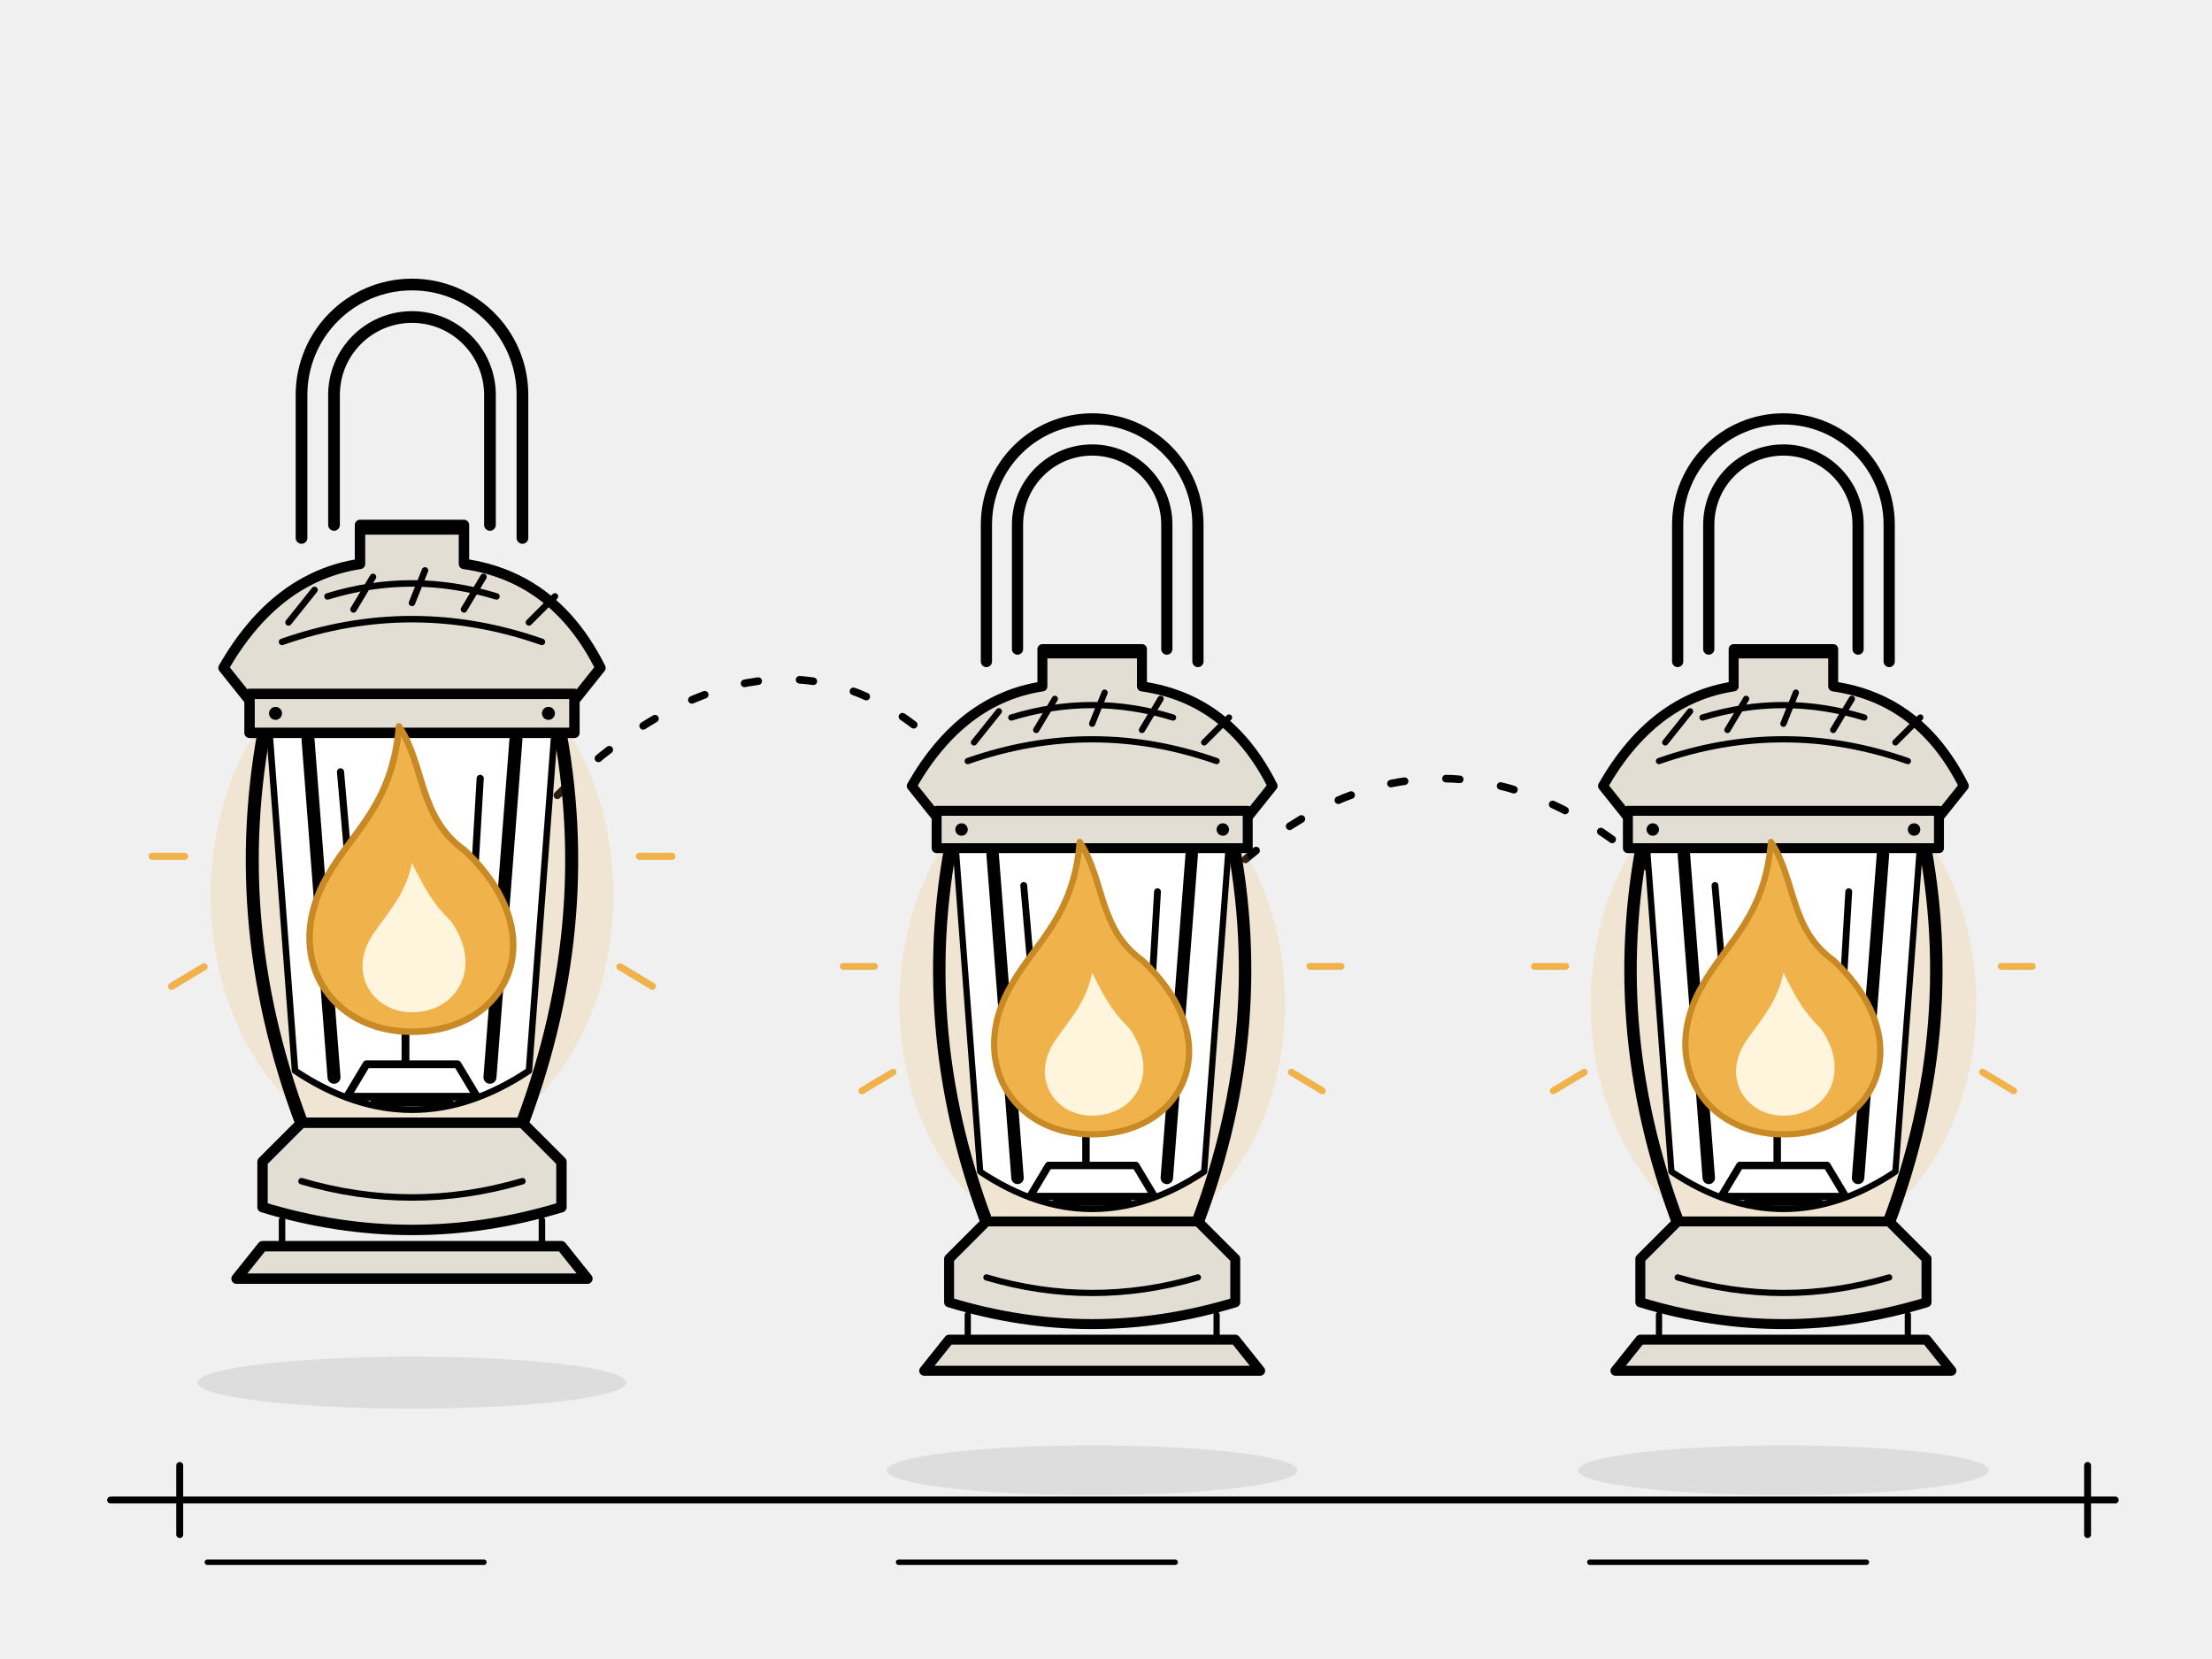
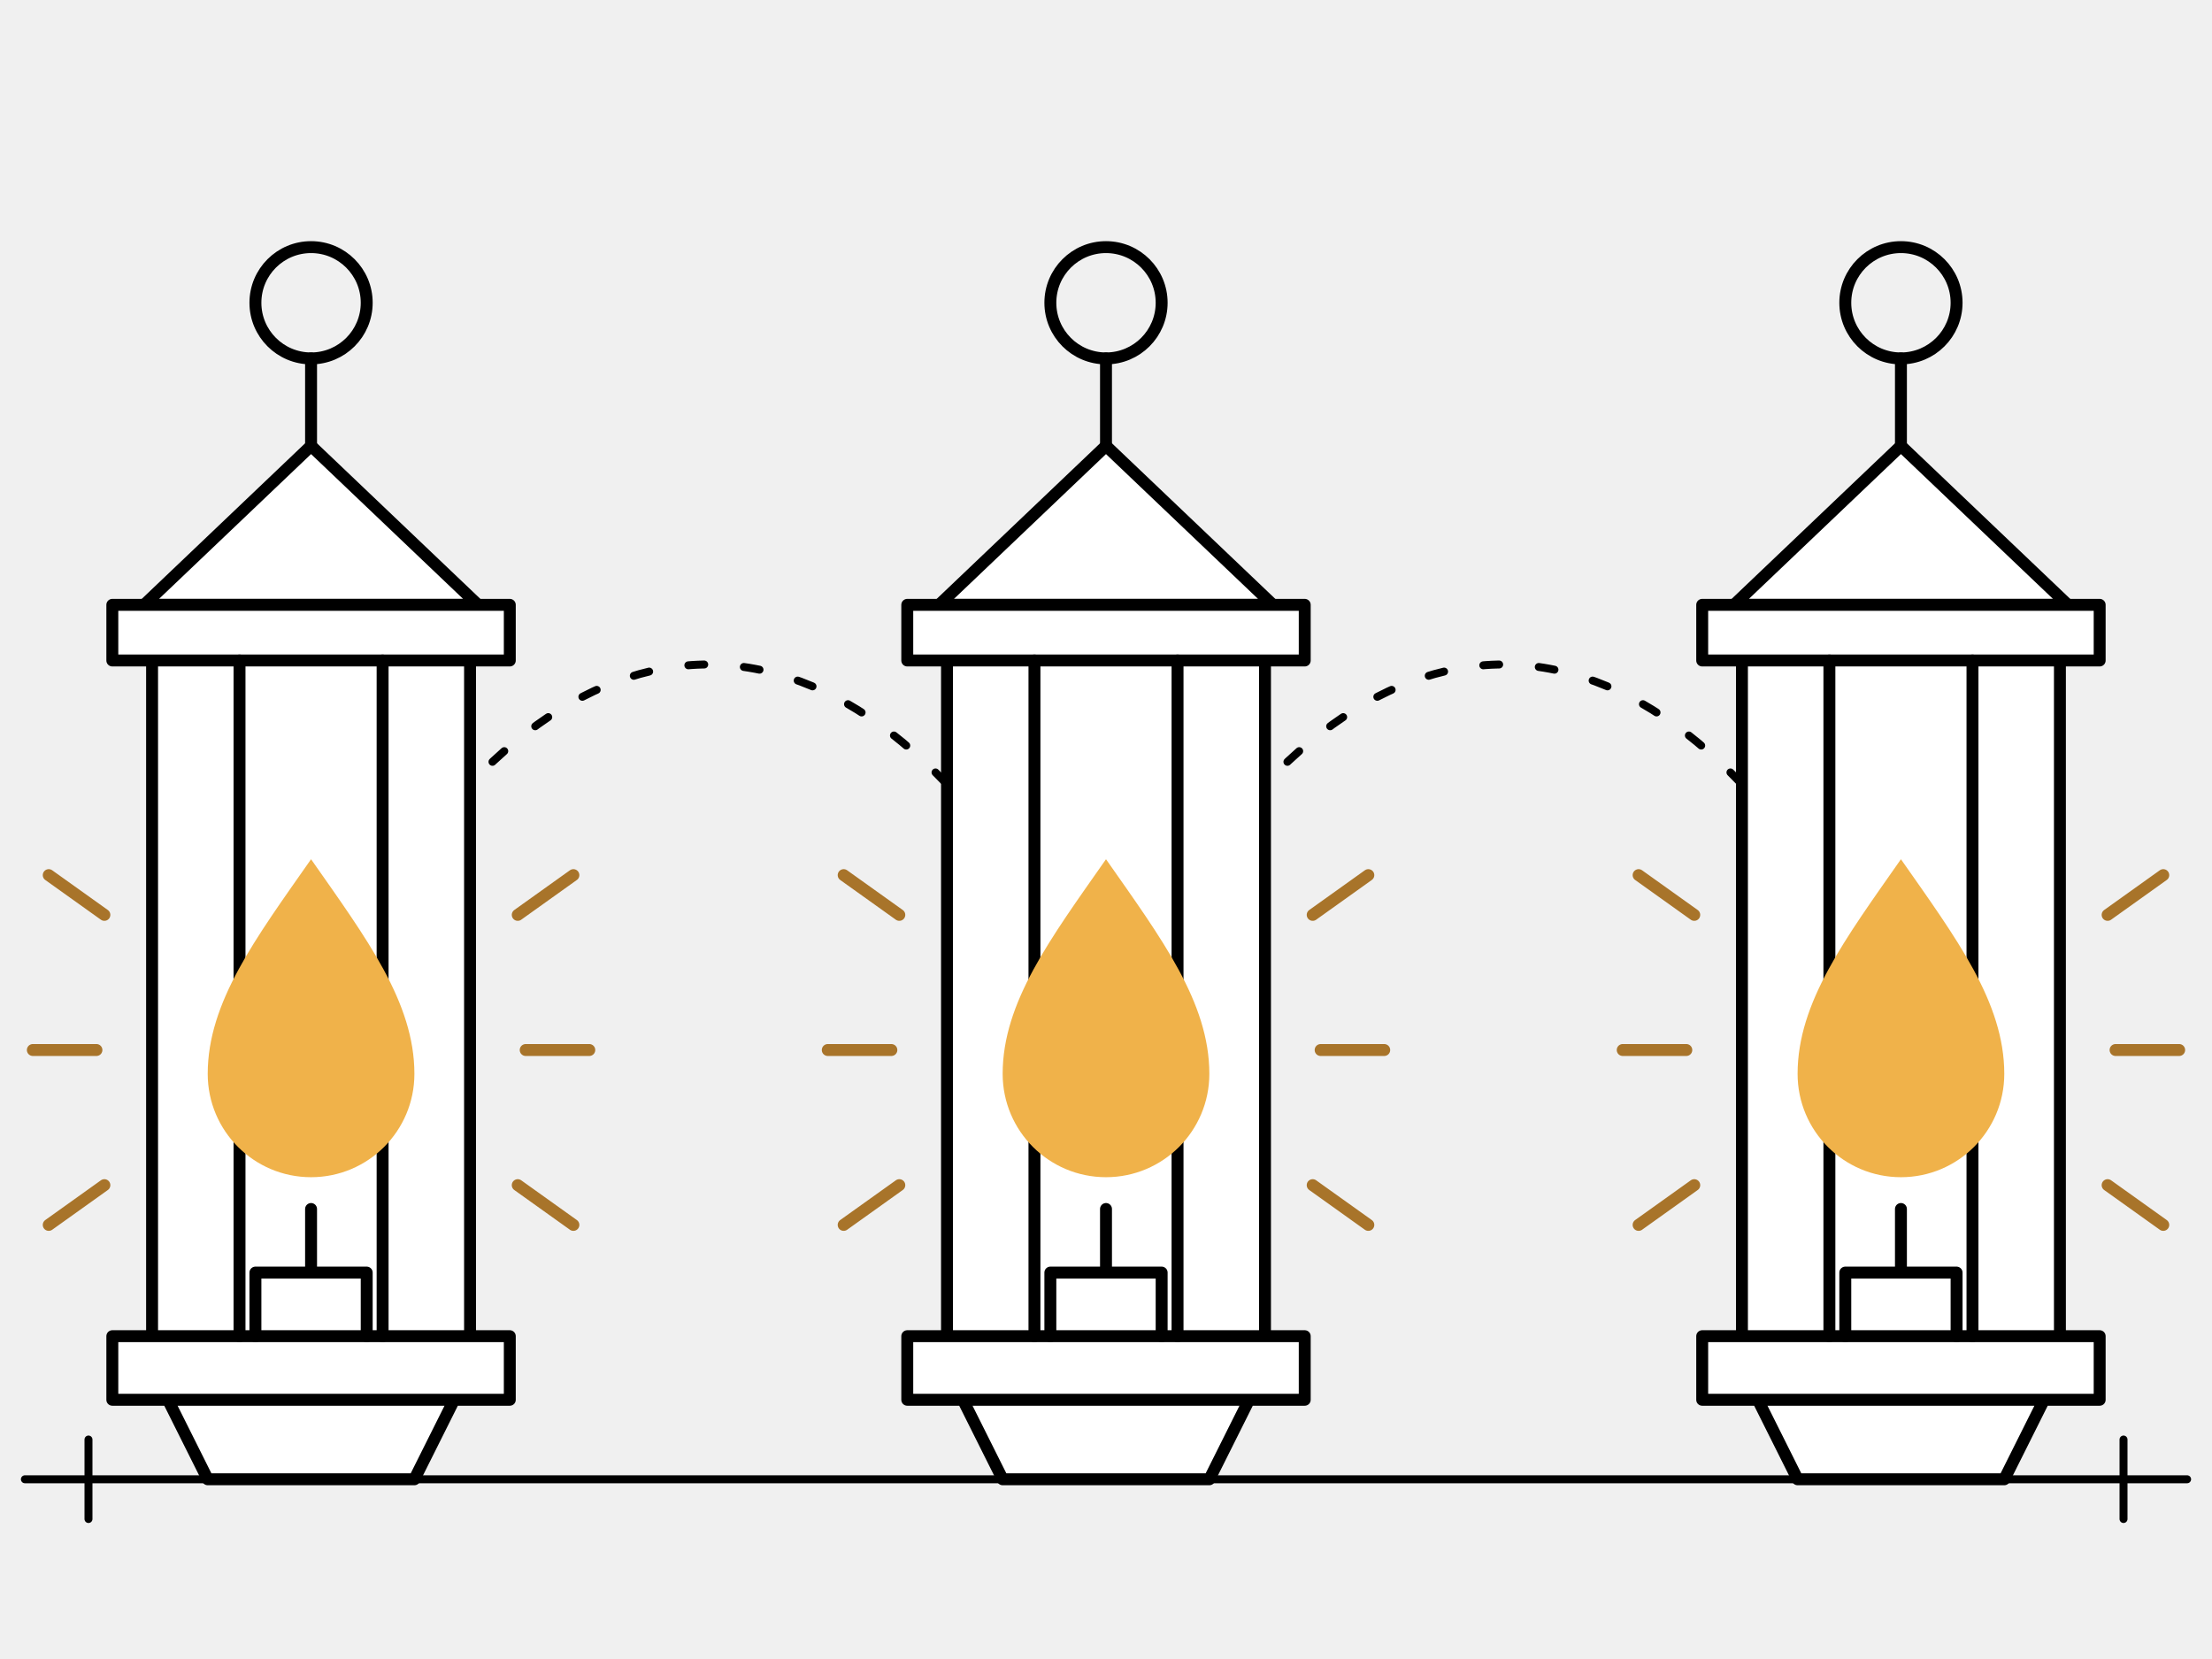
- <svg xmlns="http://www.w3.org/2000/svg" viewBox="0 0 320 240" width="320" height="240" fill="none" stroke="currentColor" stroke-width="1.6" stroke-linecap="round" stroke-linejoin="round">
-   <path class="lt-sol" d="M16 217h290M26 212v10m276-10v10" stroke-width="1" />
-   <path class="lt-hachure" d="M30 226h40m60 0h40m60 0h40" stroke-width="0.8" />
-   <path class="lt-trajet" d="M70 127c37-47 71-34 88 22M160 149c30-49 67-48 98 0" stroke-width="1.1" stroke-dasharray="2 6" />
-   <g class="lt-objet lt-objet--source" transform="translate(22 28) scale(.94)">
-     <ellipse class="lt-ombre" cx="40" cy="183" rx="33" ry="4" fill="currentColor" stroke="none" opacity=".08" />
-     <g class="lt-lumiere lt-lumiere--source">
-       <ellipse class="lt-halo" cx="40" cy="108" rx="31" ry="40" fill="#f0b24a" stroke="none" opacity=".18" />
-       <path class="lt-rayons" d="M5 102H0m75 0h5M8 119l-5 3m69-3 5 3" stroke="#f0b24a" stroke-width="1.1" />
+ <svg xmlns="http://www.w3.org/2000/svg" viewBox="0 0 320 240" width="320" height="240" fill="none" stroke="currentColor" stroke-width="1.5" stroke-linecap="round" stroke-linejoin="round">
+   <g class="lt-scene" transform="translate(-24 -22.9) scale(1.15)">
+     <path class="lt-sol" d="M24 206h272M32 201v10m256-10v10" stroke-width="1" />
+     <path class="lt-trajet" d="M66 138c26-46 62-46 88 0M166 138c26-46 62-46 88 0" stroke-width="1" stroke-dasharray="2 5" />
+     <g class="lt-objet lt-objet--source" transform="translate(20 0)">
+       <g class="lt-lumiere lt-lumiere--source">
+         <path class="lt-rayons" d="M13 152H5m62 0h8M14 135l-7-5m59 5 7-5M14 169l-7 5m59-5 7 5" stroke="#a8742a" />
+       </g>
+       <g class="lt-modele">
+         <circle class="lt-trait" cx="40" cy="58" r="7" />
+         <path class="lt-trait" d="M40 65v11" />
+         <path class="lt-aplat" d="M19 96 40 76l21 20z" fill="#ffffff" />
+         <path class="lt-aplat" d="M15 96h50v7H15zM20 103h40v85H20zM15 188h50v8H15zM22 196l5 10h26l5-10z" fill="#ffffff" />
+         <path class="lt-montant" d="M31 103v85m18-85v85" />
+         <path class="lt-trait" d="M33 188v-8h14v8M40 180v-8" />
+       </g>
+       <g class="lt-lumiere lt-lumiere--source">
+         <path class="lt-flamme" d="M40 128c7 10 13 18 13 27a13 13 0 0 1-26 0c0-9 6-17 13-27z" fill="#f0b24a" stroke="none" />
+       </g>
    </g>
-     <g class="lt-modele">
-       <path class="lt-anse" d="M23 53V31a17 17 0 0 1 34 0v22M28 51V31a12 12 0 0 1 24 0v20" stroke-width="1.8" />
-       <path class="lt-metal" d="M11 73q8-14 21-16v-6h16v6q14 2 21 16l-4 5H15z" fill="#e3ded4" />
-       <path class="lt-gravure" d="M20 69q20-7 40 0M27 62q13-4 26 0M32 52h16" stroke-width="1" />
-       <path class="lt-verre" d="M18 82h44l-4 53q-18 12-36 0z" fill="#ffffff" stroke-width="1" />
-       <path class="lt-montant" d="M18 79q-7 32 5 64m39-64q7 32-5 64M24 84l4 52m28-52-4 52" stroke-width="2" />
-       <path class="lt-reflet" d="m29 89 2 23m-1 7 .5 6m20-35-1 17" stroke-width="1.1" />
-       <path class="lt-metal" d="M15 77h50v6H15zM23 143l-6 6v7q23 7 46 0v-7l-6-6zM17 162h46l4 5H13z" fill="#e3ded4" />
-       <path class="lt-gravure" d="M23 152q17 5 34 0M20 162v-4m40 4v-4M34 140h12M21 66l4-5m6 3 3-5m6 4 2-5m6 6 3-5m7 7 4-4" stroke-width="1" />
-       <circle class="lt-rivet" cx="19" cy="80" r="1" fill="currentColor" stroke="none" />
-       <circle class="lt-rivet" cx="61" cy="80" r="1" fill="currentColor" stroke="none" />
-       <path class="lt-bruleur" d="M33 134h14l3 5H30zM39 129v5" fill="#ffffff" stroke-width="1.2" />
+     <g class="lt-objet lt-objet--relais" transform="translate(120 0)">
+       <g class="lt-lumiere lt-lumiere--relais">
+         <path class="lt-rayons" d="M13 152H5m62 0h8M14 135l-7-5m59 5 7-5M14 169l-7 5m59-5 7 5" stroke="#a8742a" />
+       </g>
+       <g class="lt-modele">
+         <circle class="lt-trait" cx="40" cy="58" r="7" />
+         <path class="lt-trait" d="M40 65v11" />
+         <path class="lt-aplat" d="M19 96 40 76l21 20z" fill="#ffffff" />
+         <path class="lt-aplat" d="M15 96h50v7H15zM20 103h40v85H20zM15 188h50v8H15zM22 196l5 10h26l5-10z" fill="#ffffff" />
+         <path class="lt-montant" d="M31 103v85m18-85v85" />
+         <path class="lt-trait" d="M33 188v-8h14v8M40 180v-8" />
+       </g>
+       <g class="lt-lumiere lt-lumiere--relais">
+         <path class="lt-flamme" d="M40 128c7 10 13 18 13 27a13 13 0 0 1-26 0c0-9 6-17 13-27z" fill="#f0b24a" stroke="none" />
+       </g>
    </g>
-     <g class="lt-lumiere lt-lumiere--source">
-       <path class="lt-flamme" d="M40 129c-13 0-20-12-13-24 4-7 10-11 11-23 4 6 3 14 10 19 14 13 7 28-8 28z" fill="#f0b24a" stroke="#c98a25" stroke-width="1" />
-       <path class="lt-coeur" d="M40 126c-6 0-10-6-6-12 2-3 5-6 6-11 2 4 3 6 6 9 5 7 1 14-6 14z" fill="#fff4dc" stroke="none" />
+     <g class="lt-objet lt-objet--suite" transform="translate(220 0)">
+       <g class="lt-lumiere lt-lumiere--suite">
+         <path class="lt-rayons" d="M13 152H5m62 0h8M14 135l-7-5m59 5 7-5M14 169l-7 5m59-5 7 5" stroke="#a8742a" />
+       </g>
+       <g class="lt-modele">
+         <circle class="lt-trait" cx="40" cy="58" r="7" />
+         <path class="lt-trait" d="M40 65v11" />
+         <path class="lt-aplat" d="M19 96 40 76l21 20z" fill="#ffffff" />
+         <path class="lt-aplat" d="M15 96h50v7H15zM20 103h40v85H20zM15 188h50v8H15zM22 196l5 10h26l5-10z" fill="#ffffff" />
+         <path class="lt-montant" d="M31 103v85m18-85v85" />
+         <path class="lt-trait" d="M33 188v-8h14v8M40 180v-8" />
+       </g>
+       <g class="lt-lumiere lt-lumiere--suite">
+         <path class="lt-flamme" d="M40 128c7 10 13 18 13 27a13 13 0 0 1-26 0c0-9 6-17 13-27z" fill="#f0b24a" stroke="none" />
+       </g>
    </g>
-   </g>
-   <g class="lt-objet lt-objet--relais" transform="translate(122 48) scale(.9)">
-     <ellipse class="lt-ombre" cx="40" cy="183" rx="33" ry="4" fill="currentColor" stroke="none" opacity=".08" />
-     <g class="lt-lumiere lt-lumiere--relais">
-       <ellipse class="lt-halo" cx="40" cy="108" rx="31" ry="40" fill="#f0b24a" stroke="none" opacity=".18" />
-       <path class="lt-rayons" d="M5 102H0m75 0h5M8 119l-5 3m69-3 5 3" stroke="#f0b24a" stroke-width="1.1" />
-     </g>
-     <g class="lt-modele">
-       <path class="lt-anse" d="M23 53V31a17 17 0 0 1 34 0v22M28 51V31a12 12 0 0 1 24 0v20" stroke-width="1.8" />
-       <path class="lt-metal" d="M11 73q8-14 21-16v-6h16v6q14 2 21 16l-4 5H15z" fill="#e3ded4" />
-       <path class="lt-gravure" d="M20 69q20-7 40 0M27 62q13-4 26 0M32 52h16" stroke-width="1" />
-       <path class="lt-verre" d="M18 82h44l-4 53q-18 12-36 0z" fill="#ffffff" stroke-width="1" />
-       <path class="lt-montant" d="M18 79q-7 32 5 64m39-64q7 32-5 64M24 84l4 52m28-52-4 52" stroke-width="2" />
-       <path class="lt-reflet" d="m29 89 2 23m-1 7 .5 6m20-35-1 17" stroke-width="1.1" />
-       <path class="lt-metal" d="M15 77h50v6H15zM23 143l-6 6v7q23 7 46 0v-7l-6-6zM17 162h46l4 5H13z" fill="#e3ded4" />
-       <path class="lt-gravure" d="M23 152q17 5 34 0M20 162v-4m40 4v-4M34 140h12M21 66l4-5m6 3 3-5m6 4 2-5m6 6 3-5m7 7 4-4" stroke-width="1" />
-       <circle class="lt-rivet" cx="19" cy="80" r="1" fill="currentColor" stroke="none" />
-       <circle class="lt-rivet" cx="61" cy="80" r="1" fill="currentColor" stroke="none" />
-       <path class="lt-bruleur" d="M33 134h14l3 5H30zM39 129v5" fill="#ffffff" stroke-width="1.2" />
-     </g>
-     <g class="lt-lumiere lt-lumiere--relais">
-       <path class="lt-flamme" d="M40 129c-13 0-20-12-13-24 4-7 10-11 11-23 4 6 3 14 10 19 14 13 7 28-8 28z" fill="#f0b24a" stroke="#c98a25" stroke-width="1" />
-       <path class="lt-coeur" d="M40 126c-6 0-10-6-6-12 2-3 5-6 6-11 2 4 3 6 6 9 5 7 1 14-6 14z" fill="#fff4dc" stroke="none" />
-     </g>
-   </g>
-   <g class="lt-objet lt-objet--suite" transform="translate(222 48) scale(.9)">
-     <ellipse class="lt-ombre" cx="40" cy="183" rx="33" ry="4" fill="currentColor" stroke="none" opacity=".08" />
-     <g class="lt-lumiere lt-lumiere--suite">
-       <ellipse class="lt-halo" cx="40" cy="108" rx="31" ry="40" fill="#f0b24a" stroke="none" opacity=".18" />
-       <path class="lt-rayons" d="M5 102H0m75 0h5M8 119l-5 3m69-3 5 3" stroke="#f0b24a" stroke-width="1.1" />
-     </g>
-     <g class="lt-modele">
-       <path class="lt-anse" d="M23 53V31a17 17 0 0 1 34 0v22M28 51V31a12 12 0 0 1 24 0v20" stroke-width="1.8" />
-       <path class="lt-metal" d="M11 73q8-14 21-16v-6h16v6q14 2 21 16l-4 5H15z" fill="#e3ded4" />
-       <path class="lt-gravure" d="M20 69q20-7 40 0M27 62q13-4 26 0M32 52h16" stroke-width="1" />
-       <path class="lt-verre" d="M18 82h44l-4 53q-18 12-36 0z" fill="#ffffff" stroke-width="1" />
-       <path class="lt-montant" d="M18 79q-7 32 5 64m39-64q7 32-5 64M24 84l4 52m28-52-4 52" stroke-width="2" />
-       <path class="lt-reflet" d="m29 89 2 23m-1 7 .5 6m20-35-1 17" stroke-width="1.1" />
-       <path class="lt-metal" d="M15 77h50v6H15zM23 143l-6 6v7q23 7 46 0v-7l-6-6zM17 162h46l4 5H13z" fill="#e3ded4" />
-       <path class="lt-gravure" d="M23 152q17 5 34 0M20 162v-4m40 4v-4M34 140h12M21 66l4-5m6 3 3-5m6 4 2-5m6 6 3-5m7 7 4-4" stroke-width="1" />
-       <circle class="lt-rivet" cx="19" cy="80" r="1" fill="currentColor" stroke="none" />
-       <circle class="lt-rivet" cx="61" cy="80" r="1" fill="currentColor" stroke="none" />
-       <path class="lt-bruleur" d="M33 134h14l3 5H30zM39 129v5" fill="#ffffff" stroke-width="1.2" />
-     </g>
-     <g class="lt-lumiere lt-lumiere--suite">
-       <path class="lt-flamme" d="M40 129c-13 0-20-12-13-24 4-7 10-11 11-23 4 6 3 14 10 19 14 13 7 28-8 28z" fill="#f0b24a" stroke="#c98a25" stroke-width="1" />
-       <path class="lt-coeur" d="M40 126c-6 0-10-6-6-12 2-3 5-6 6-11 2 4 3 6 6 9 5 7 1 14-6 14z" fill="#fff4dc" stroke="none" />
-     </g>
-   </g>
-   <g class="lt-particule lt-particule--premiere" fill="#f0b24a" stroke="none" opacity="0">
-     <circle class="lt-aureole" r="7" opacity=".18" />
-     <circle r="2.4" />
-   </g>
-   <g class="lt-particule lt-particule--seconde" fill="#f0b24a" stroke="none" opacity="0">
-     <circle class="lt-aureole" r="7" opacity=".18" />
-     <circle r="2.4" />
+     <circle class="lt-particule lt-particule--premiere" r="2.6" fill="#f0b24a" stroke="none" opacity="0" />
+     <circle class="lt-particule lt-particule--seconde" r="2.6" fill="#f0b24a" stroke="none" opacity="0" />
  </g>
</svg>
